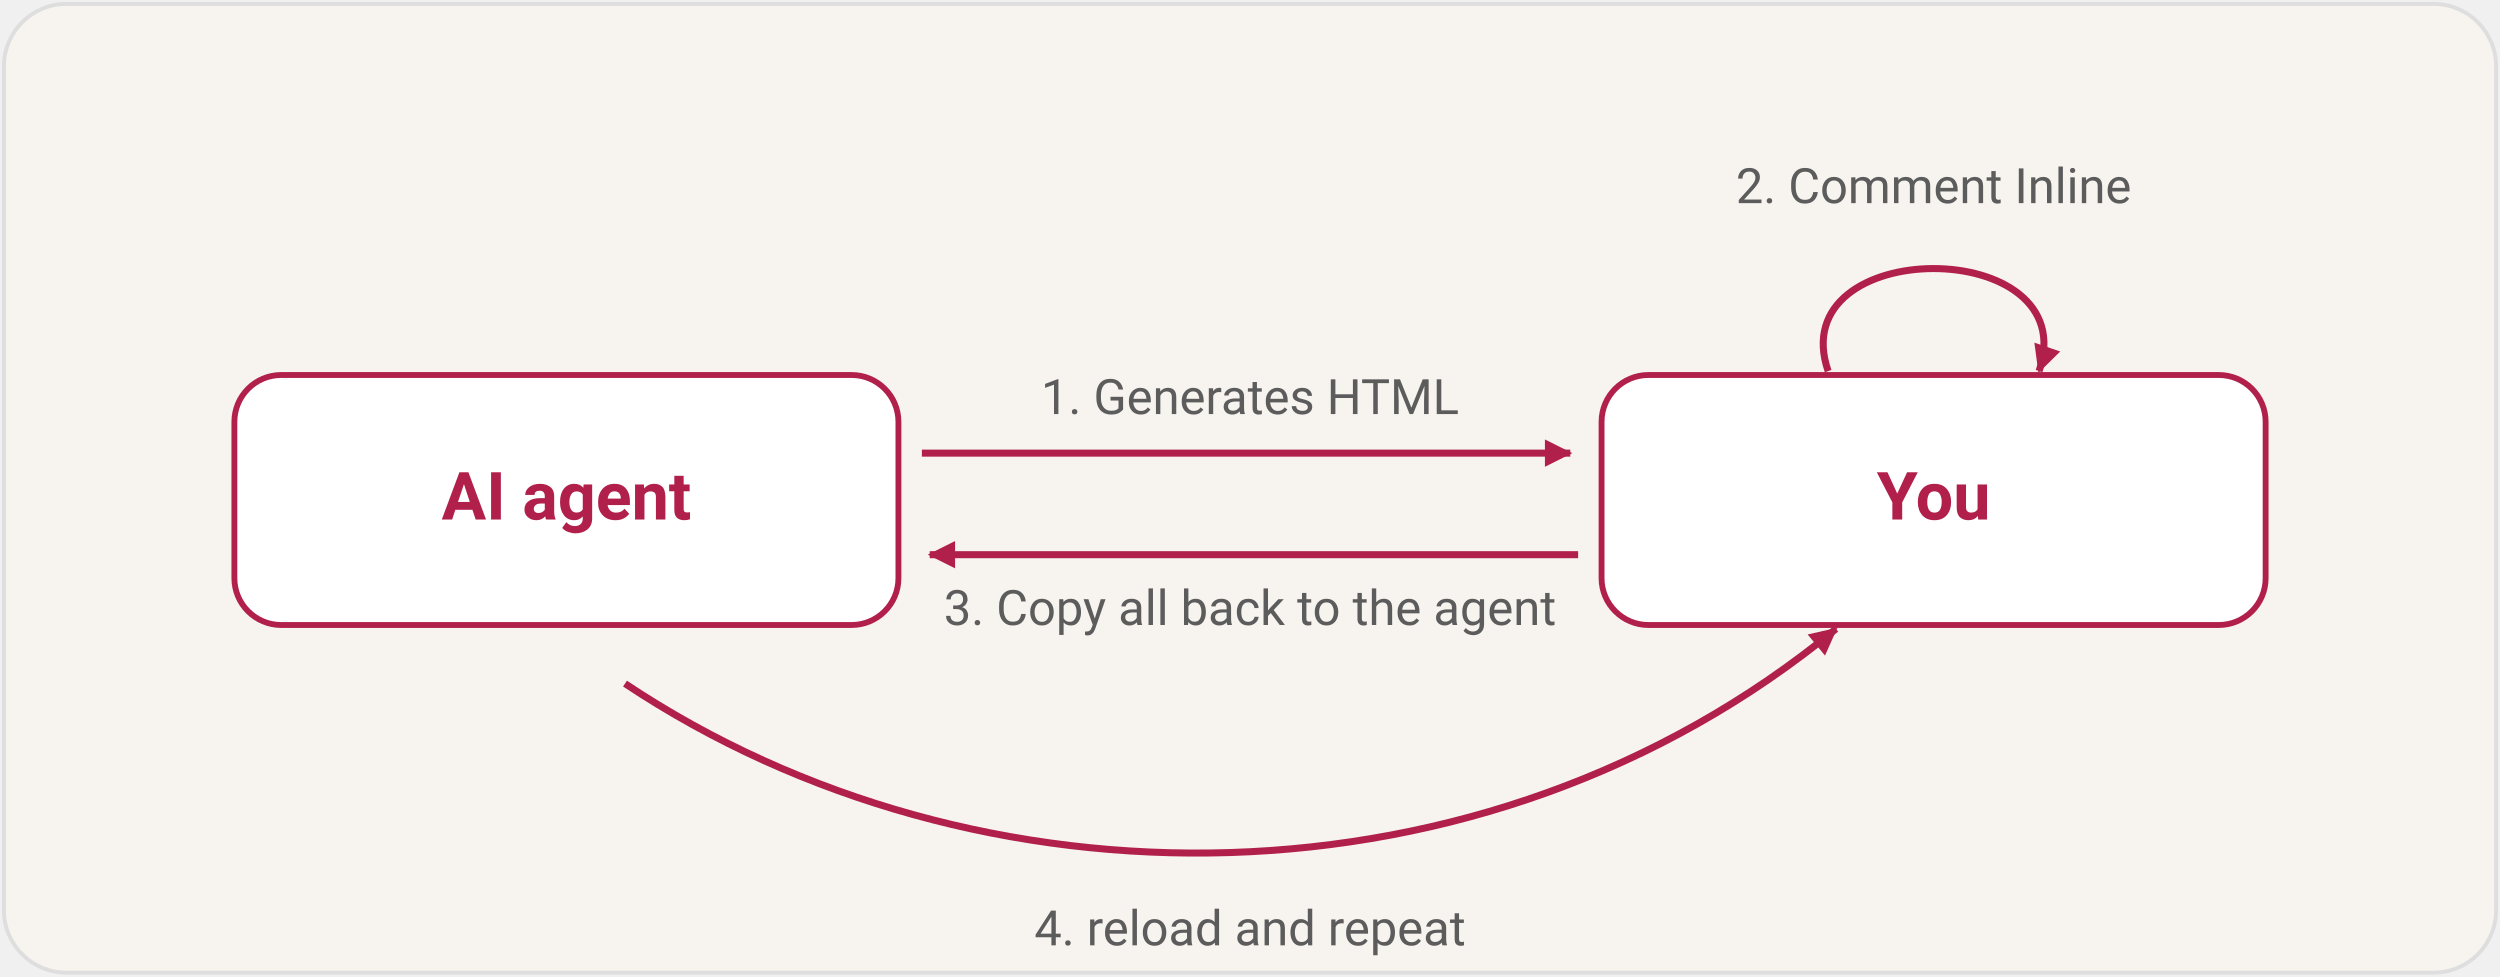
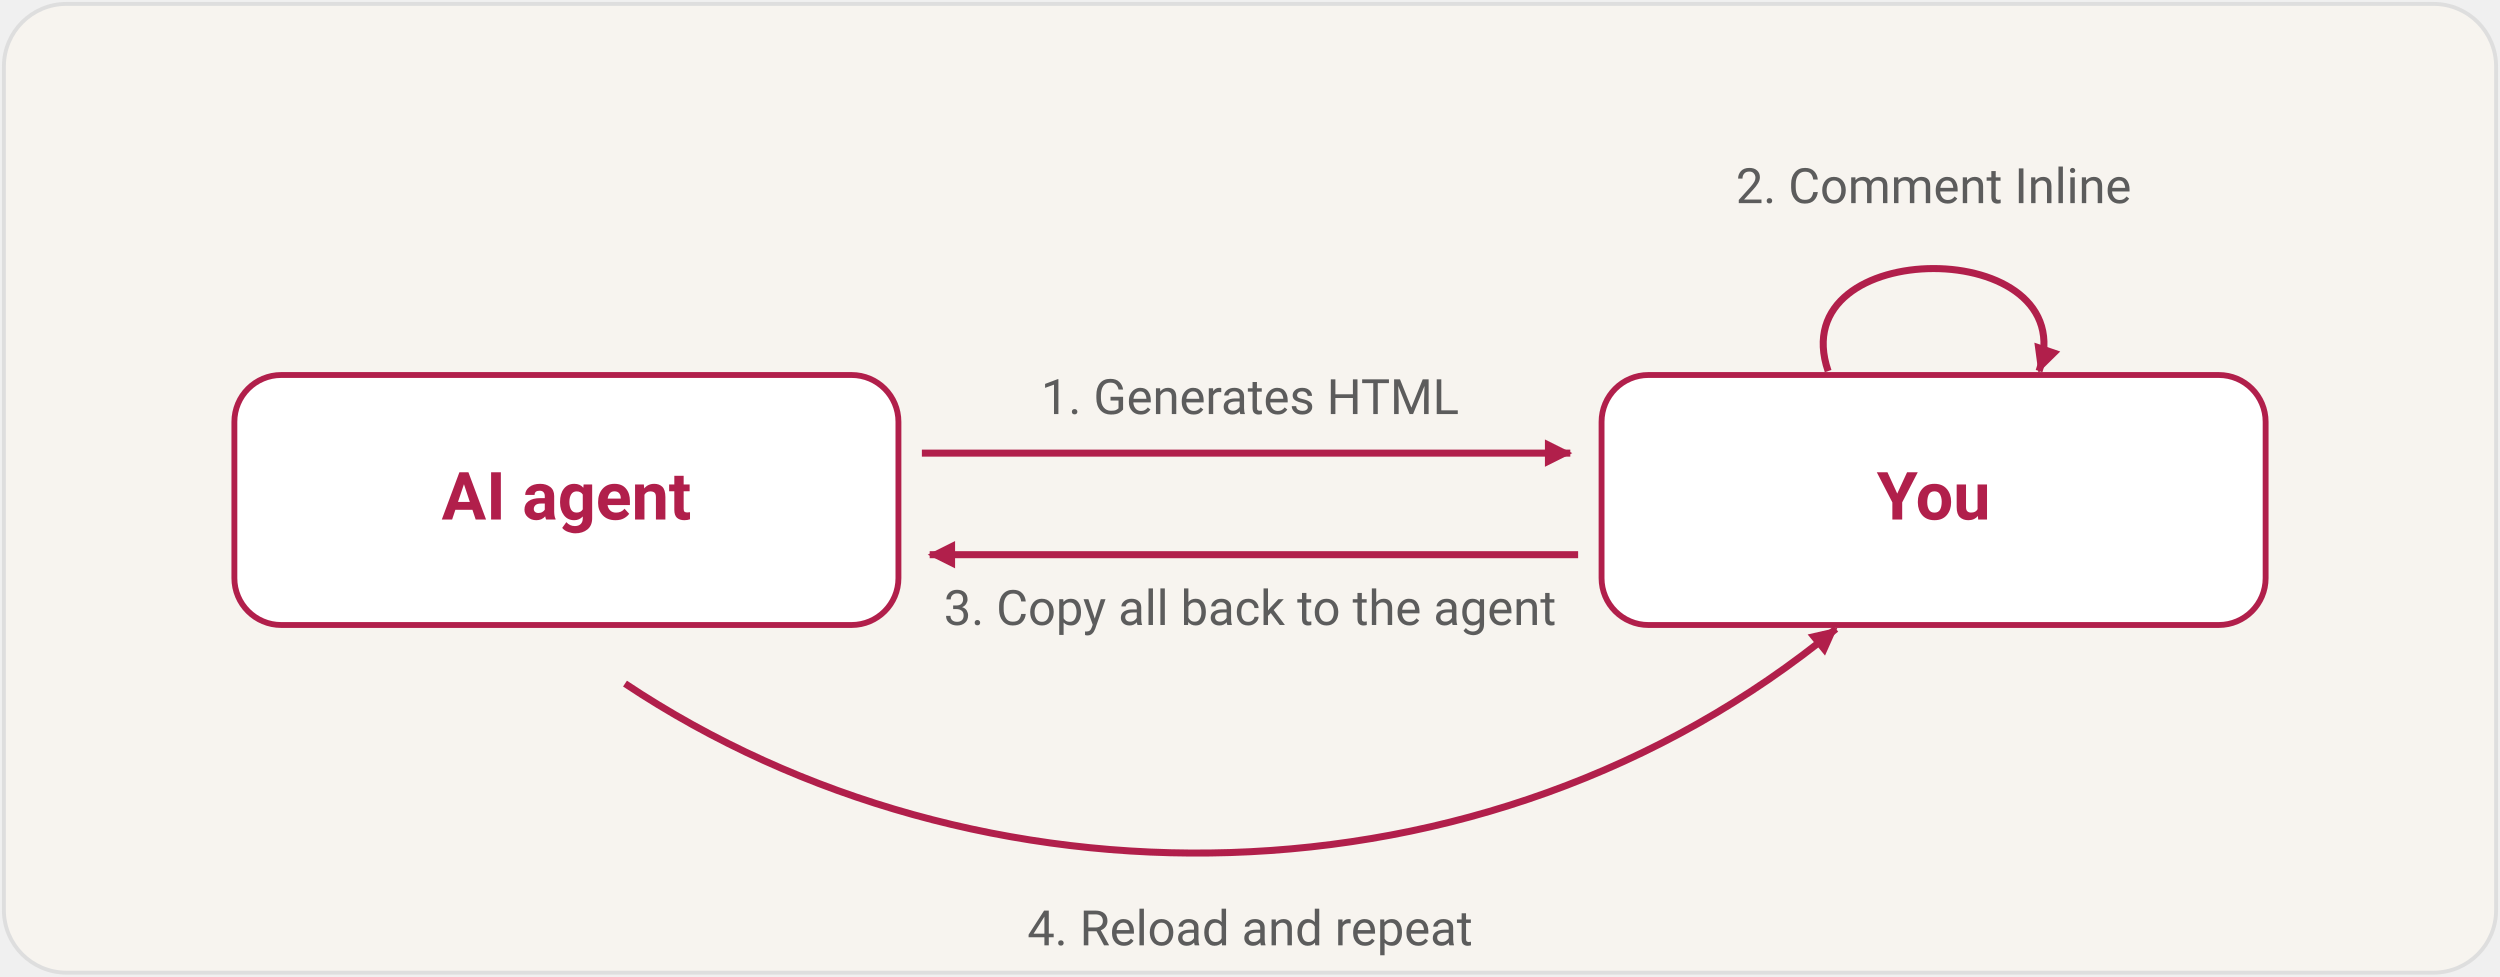
<svg xmlns="http://www.w3.org/2000/svg" viewBox="0 0 640 250" width="640" height="250" role="img" aria-labelledby="cmh-loop-title cmh-loop-desc" font-family="'Segoe UI', Roboto, Helvetica, Arial, sans-serif">
  <style>
    .bg { fill: #f7f4ef; stroke: #dedede; }
    .node { fill: #ffffff; stroke: #b11f4b; }
    .node-title { fill: #b11f4b; }
    .sub { fill: #5c5c5c; }
    .arrow { stroke: #b11f4b; }
    .head { fill: #b11f4b; }
    @media (prefers-color-scheme: dark) {
      .bg { fill: #0d1117; stroke: #30363d; }
      .node { fill: #161b22; stroke: #ff6b93; }
      .node-title { fill: #ff6b93; }
      .sub { fill: #9aa4ad; }
      .arrow { stroke: #ff6b93; }
      .head { fill: #ff6b93; }
    }
  </style>
  <defs>
    <marker id="cmh-ah" markerWidth="10" markerHeight="10" refX="7.5" refY="4.5" orient="auto" markerUnits="userSpaceOnUse">
      <path class="head" d="M1,1 L8,4.5 L1,8 Z" fill="#b11f4b" />
    </marker>
  </defs>
  <rect class="bg" fill="#f7f4ef" stroke="#dedede" x="1" y="1" width="638" height="248" rx="16" />
  <rect class="node" fill="#ffffff" stroke="#b11f4b" x="60" y="96" width="170" height="64" rx="12" stroke-width="1.5" />
  <text class="node-title" fill="#b11f4b" x="145" y="133" text-anchor="middle" font-size="17" font-weight="600">AI agent</text>
  <rect class="node" fill="#ffffff" stroke="#b11f4b" x="410" y="96" width="170" height="64" rx="12" stroke-width="1.5" />
  <text class="node-title" fill="#b11f4b" x="495" y="133" text-anchor="middle" font-size="17" font-weight="600">You</text>
  <text class="sub" fill="#5c5c5c" x="320" y="106" text-anchor="middle" font-size="12.5">1. Generates HTML</text>
  <line class="arrow" stroke="#b11f4b" x1="236" y1="116" x2="402" y2="116" stroke-width="1.8" marker-end="url(#cmh-ah)" />
  <text class="sub" fill="#5c5c5c" x="495" y="52" text-anchor="middle" font-size="12.5">2. Comment Inline</text>
  <path class="arrow" stroke="#b11f4b" fill="none" d="M468,95 C 456,60 534,60 522,95" stroke-width="1.8" marker-end="url(#cmh-ah)" />
  <line class="arrow" stroke="#b11f4b" x1="404" y1="142" x2="238" y2="142" stroke-width="1.8" marker-end="url(#cmh-ah)" />
  <text class="sub" fill="#5c5c5c" x="320" y="160" text-anchor="middle" font-size="12.5">3. Copy all back to the agent</text>
  <path class="arrow" stroke="#b11f4b" fill="none" d="M160,175 C 250,235 380,235 470,161" stroke-width="1.8" marker-end="url(#cmh-ah)" />
-   <text class="sub" fill="#5c5c5c" x="320" y="242" text-anchor="middle" font-size="12.5">4. reload and repeat</text>
+   <text class="sub" fill="#5c5c5c" x="320" y="242" text-anchor="middle" font-size="12.5">4. Reload and repeat</text>
</svg>
